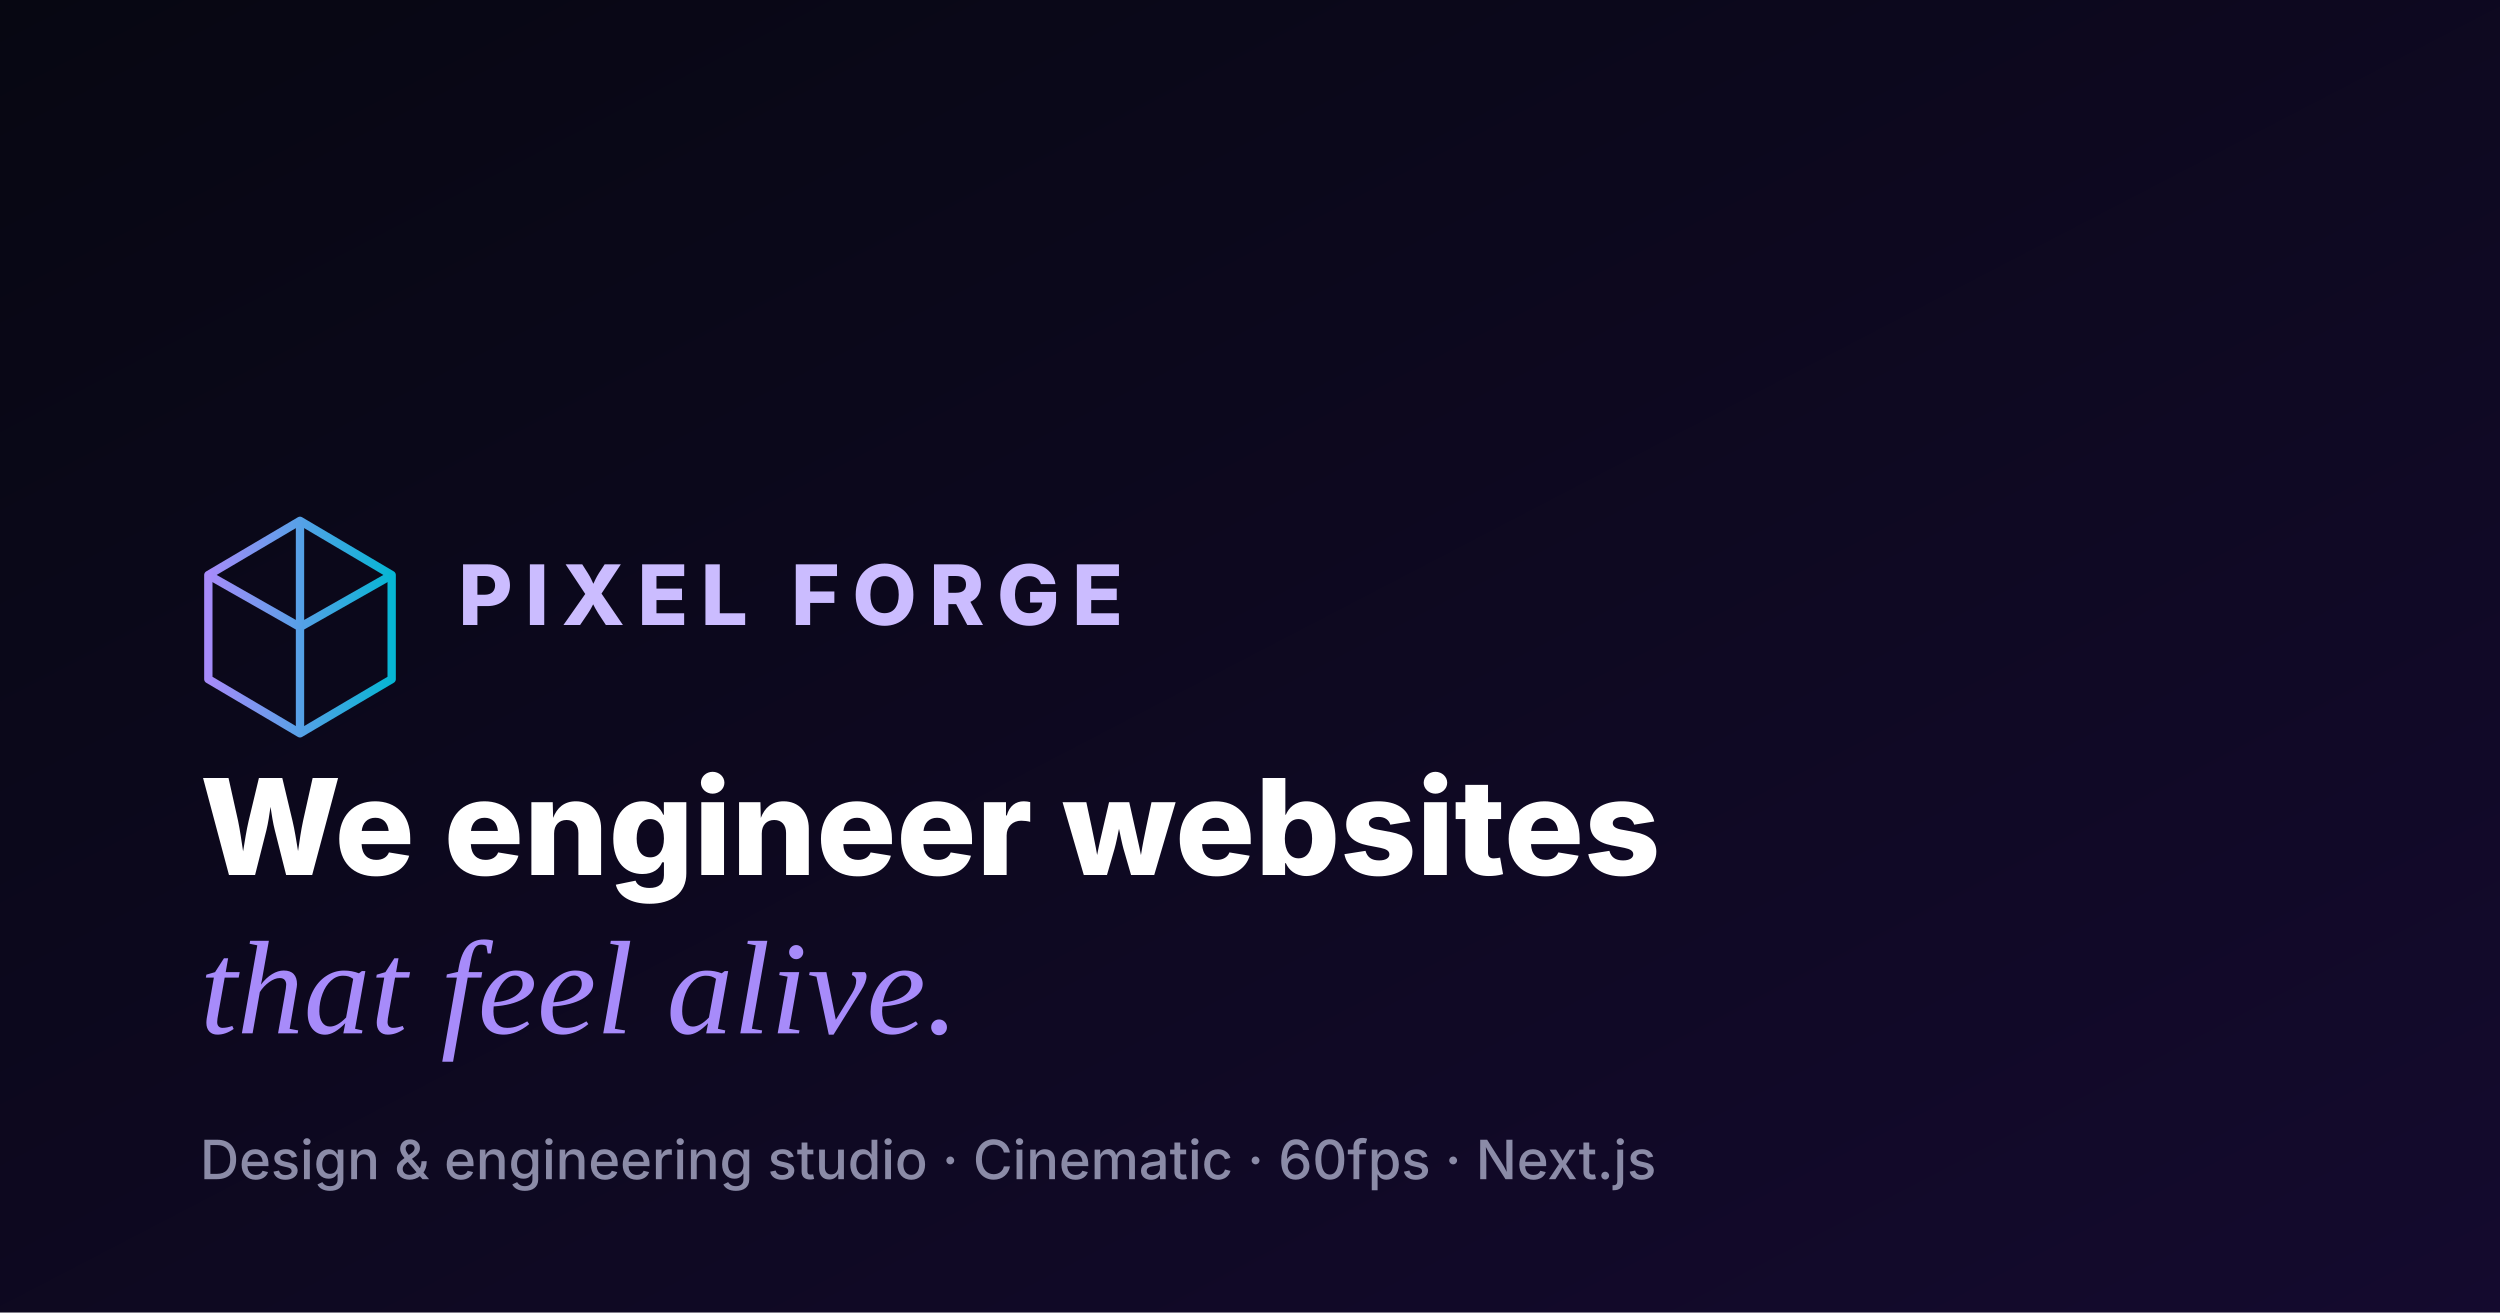
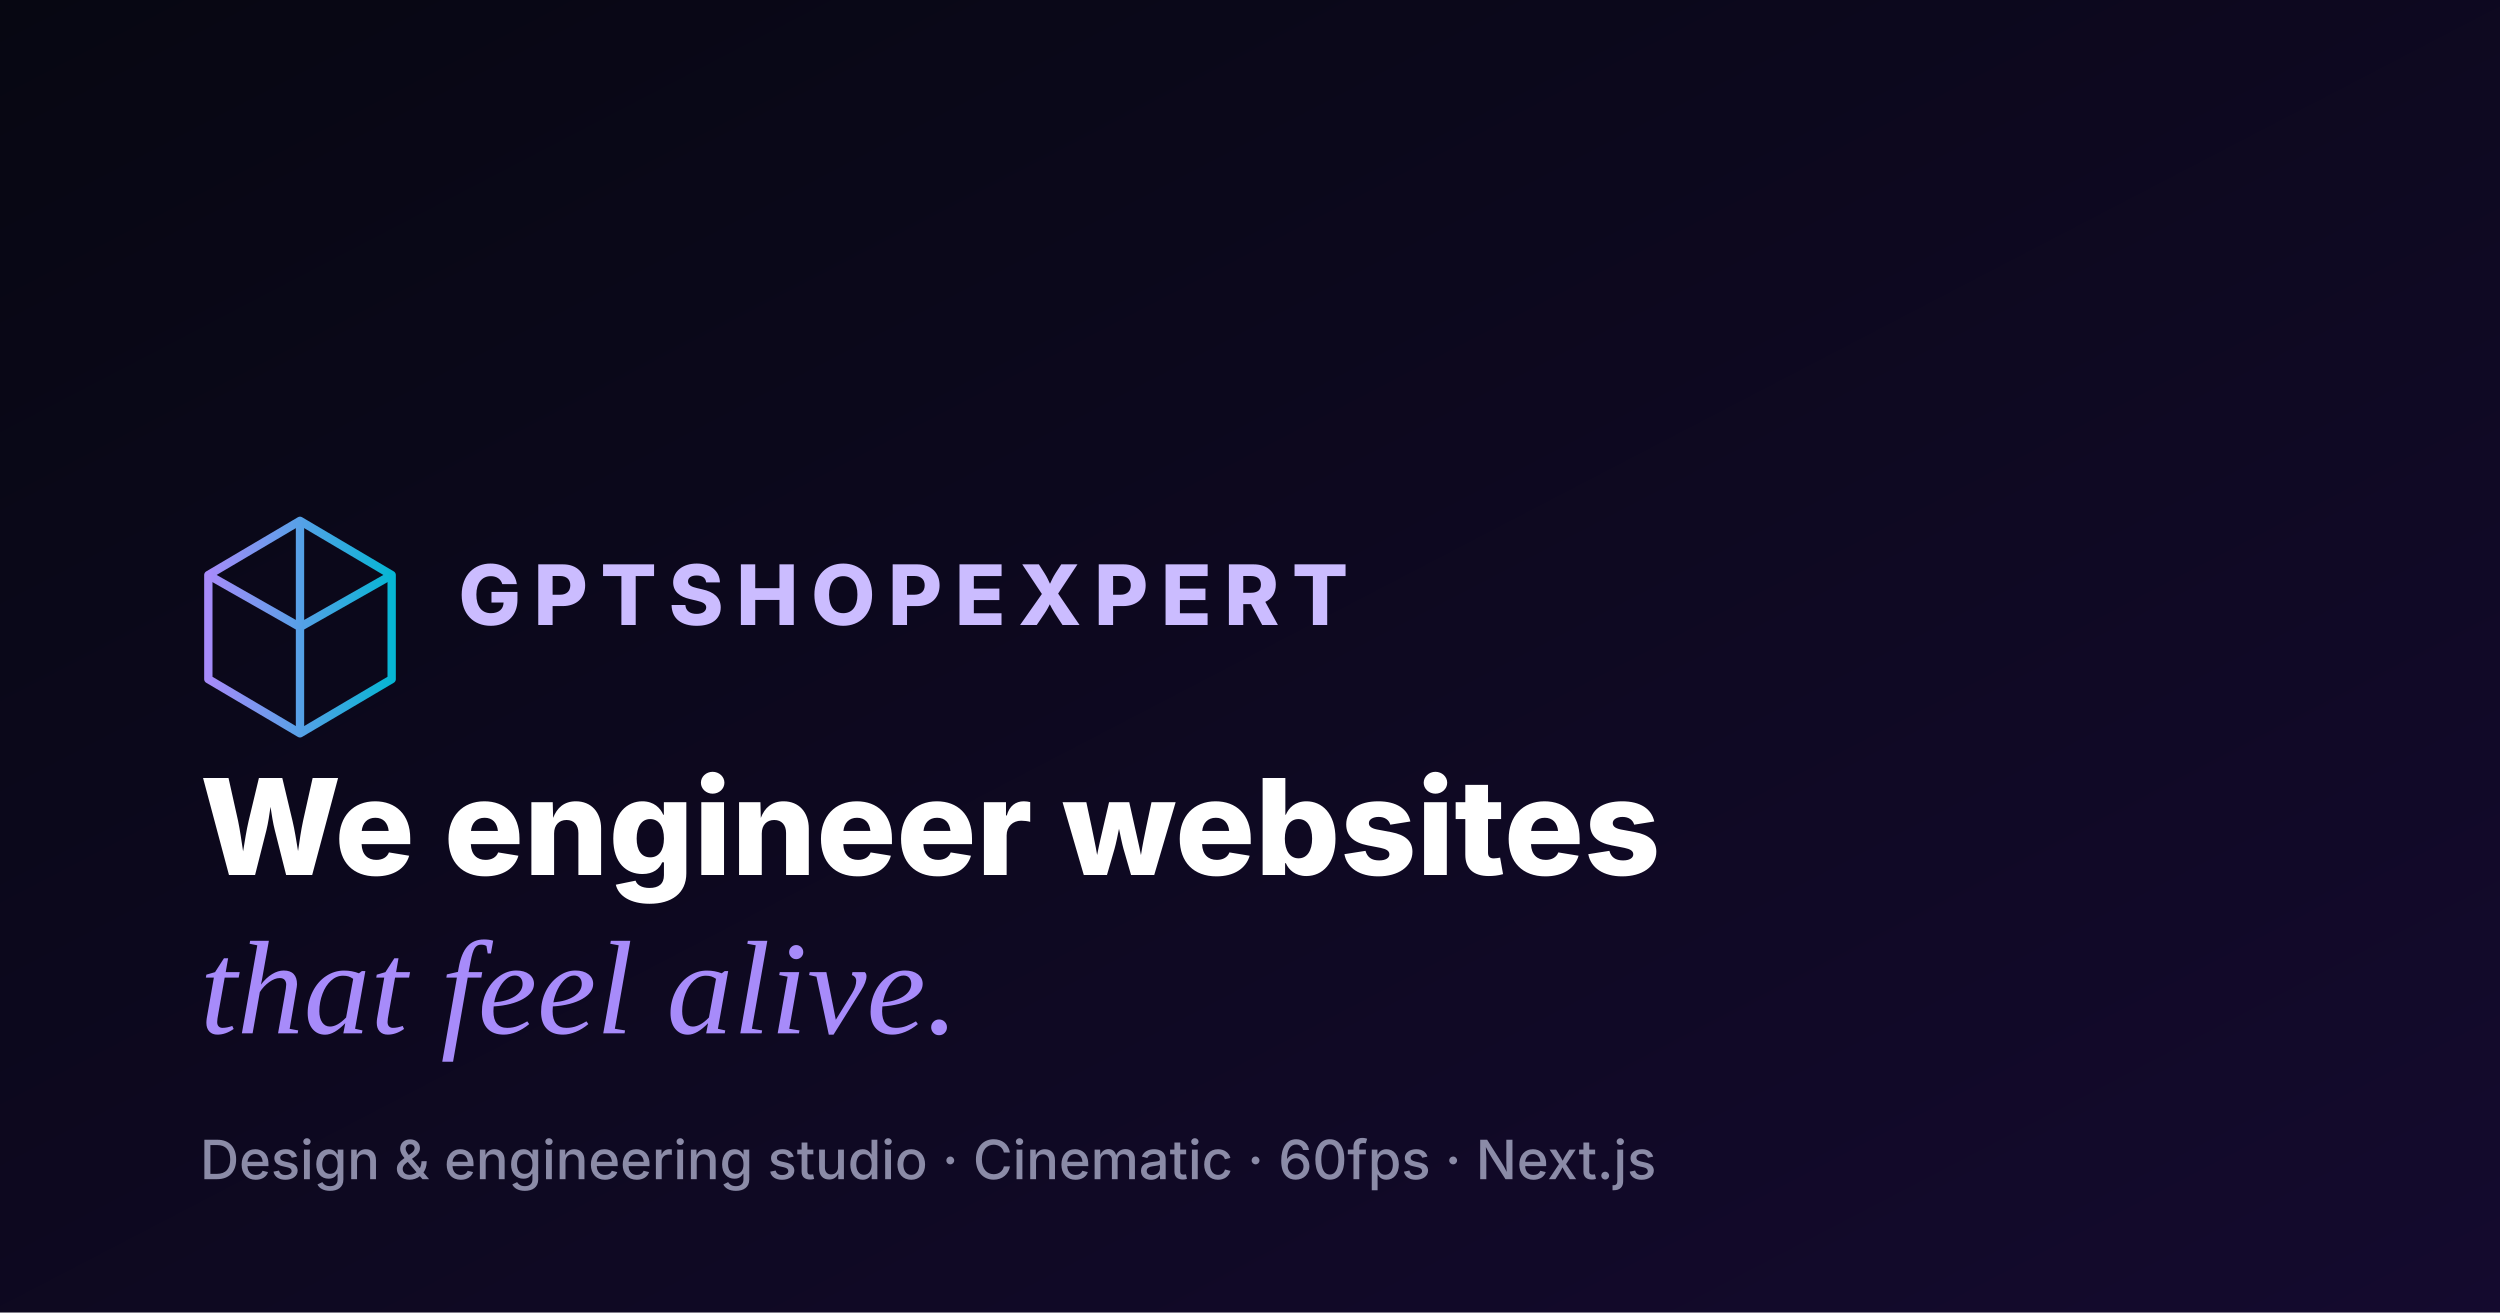
<svg xmlns="http://www.w3.org/2000/svg" viewBox="0 0 1200 630" width="1200" height="630">
  <defs>
    <linearGradient id="bg" x1="0" y1="0" x2="1" y2="1">
      <stop offset="0" stop-color="#070712" />
      <stop offset="1" stop-color="#140a2e" />
    </linearGradient>
    <linearGradient id="ink" x1="0" y1="0" x2="1" y2="0">
      <stop offset="0" stop-color="#a78bfa" />
      <stop offset="1" stop-color="#06b6d4" />
    </linearGradient>
  </defs>
  <rect width="1200" height="630" fill="url(#bg)" />
  <g transform="translate(96 250)" fill="none" stroke="url(#ink)" stroke-width="4" stroke-linejoin="round">
    <path d="M48 0 L92 26 L92 76 L48 102 L4 76 L4 26 Z" />
    <path d="M48 0 L48 51 L92 26 M48 51 L4 26 M48 51 L48 102" />
  </g>
-   <text x="220" y="300" font-family="Inter, Arial, sans-serif" font-size="40" font-weight="800" letter-spacing="6" fill="#cbbcff">PIXEL FORGE</text>
+   <text x="220" y="300" font-family="Inter, Arial, sans-serif" font-size="40" font-weight="800" letter-spacing="6" fill="#cbbcff">GPTSHOPEXPERT</text>
  <text x="96" y="420" font-family="Inter, Arial, sans-serif" font-size="64" font-weight="800" fill="#ffffff">We engineer websites</text>
  <text x="96" y="496" font-family="Georgia, 'Times New Roman', serif" font-size="64" font-style="italic" fill="#a78bfa">that feel alive.</text>
  <text x="96" y="566" font-family="Inter, Arial, sans-serif" font-size="26" font-weight="500" fill="#8b8ba7">Design &amp; engineering studio · Cinematic · 60fps · Next.js</text>
</svg>
